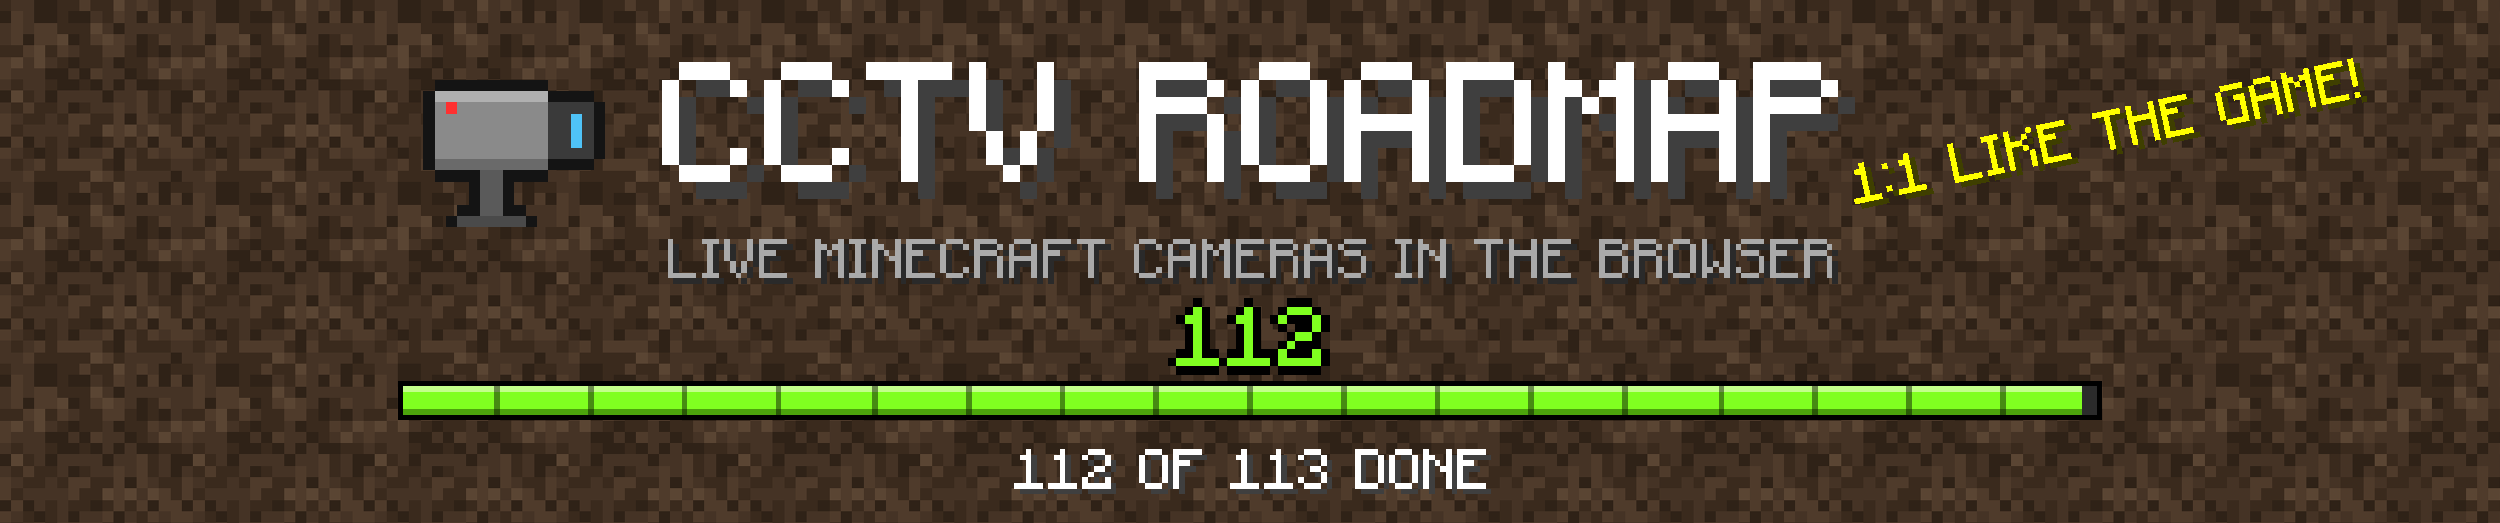
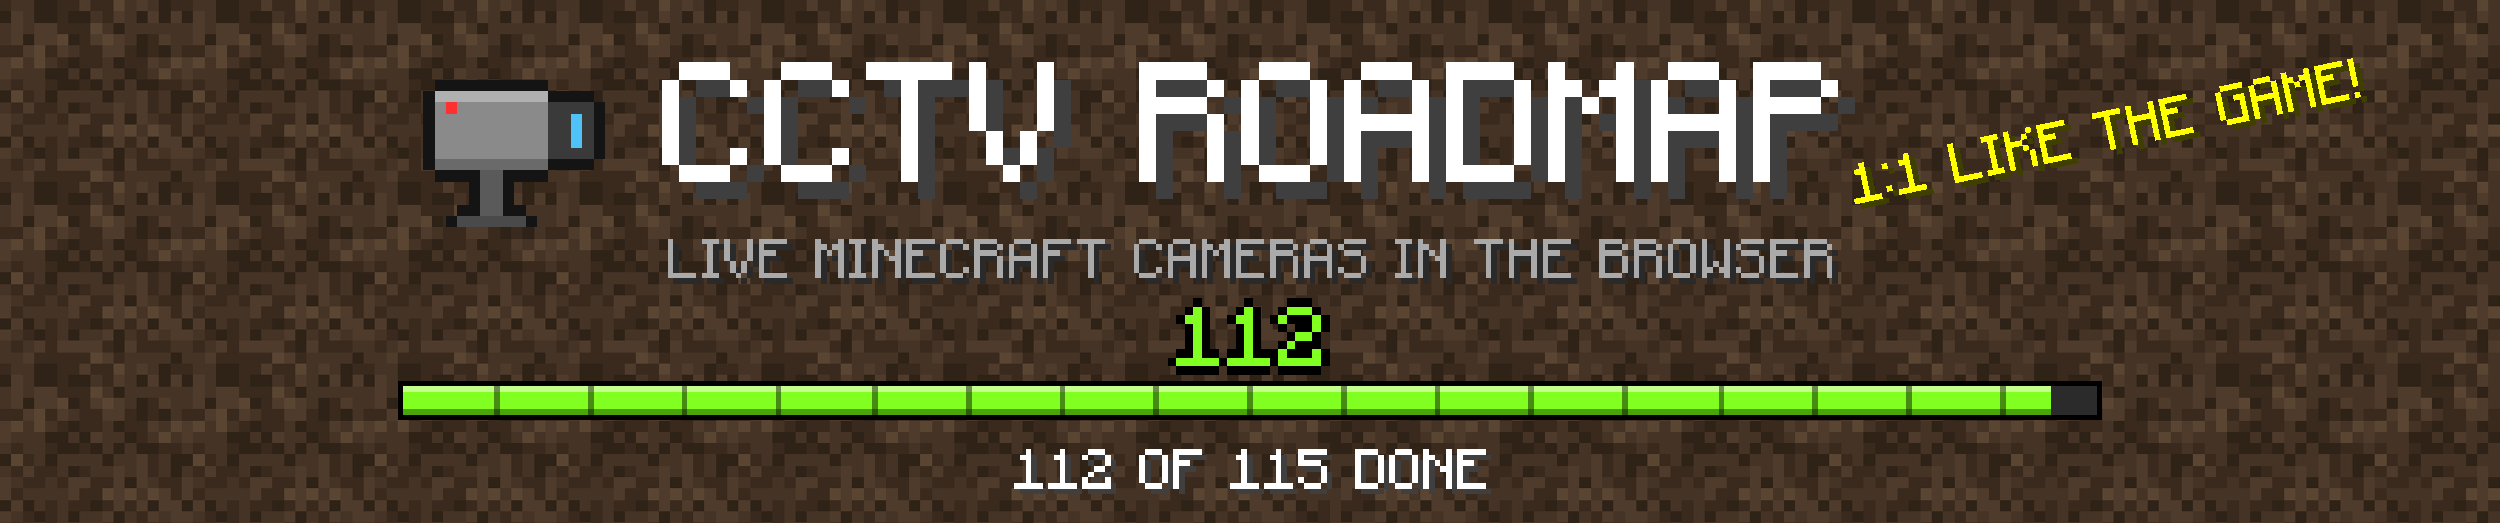
<svg xmlns="http://www.w3.org/2000/svg" width="880" height="184" viewBox="0 0 880 184" shape-rendering="crispEdges" role="img">
  <defs>
    <pattern id="dirt" width="64" height="64" patternUnits="userSpaceOnUse">
      <path fill="#3a2a1d" d="M0 0h4v4h-4zM20 0h8v4h-8zM32 0h8v4h-8zM60 0h4v4h-4zM20 4h4v4h-4zM36 4h4v4h-4zM20 8h12v4h-12zM28 12h4v4h-4zM52 12h4v4h-4zM0 16h8v4h-8zM16 16h4v4h-4zM28 16h8v4h-8zM44 16h4v4h-4zM52 16h4v4h-4zM20 20h4v4h-4zM28 20h8v4h-8zM44 20h8v4h-8zM48 24h4v4h-4zM4 28h4v4h-4zM16 28h4v4h-4zM28 28h4v4h-4zM56 28h8v4h-8zM8 32h4v4h-4zM52 32h4v4h-4zM4 36h4v4h-4zM12 36h8v4h-8zM28 36h4v4h-4zM52 36h4v4h-4zM8 40h8v4h-8zM20 40h4v4h-4zM32 40h8v4h-8zM56 40h8v4h-8zM4 44h4v4h-4zM28 44h8v4h-8zM60 44h4v4h-4zM16 48h4v4h-4zM24 48h8v4h-8zM36 48h4v4h-4zM44 48h4v4h-4zM8 52h4v4h-4zM16 52h4v4h-4zM48 52h4v4h-4zM4 56h4v4h-4zM16 56h4v4h-4zM36 56h4v4h-4zM48 56h12v4h-12zM12 60h20v4h-20zM40 60h4v4h-4z" />
      <path fill="#453325" d="M4 0h8v4h-8zM44 0h4v4h-4zM52 0h4v4h-4zM8 4h4v4h-4zM32 4h4v4h-4zM44 4h4v4h-4zM0 8h4v4h-4zM8 8h4v4h-4zM36 8h4v4h-4zM44 8h20v4h-20zM0 12h4v4h-4zM44 12h4v4h-4zM60 12h4v4h-4zM24 16h4v4h-4zM60 16h4v4h-4zM8 20h4v4h-4zM16 20h4v4h-4zM36 20h4v4h-4zM56 20h4v4h-4zM4 24h12v4h-12zM24 24h4v4h-4zM36 24h8v4h-8zM52 24h4v4h-4zM60 24h4v4h-4zM0 28h4v4h-4zM8 28h8v4h-8zM36 28h4v4h-4zM44 28h4v4h-4zM12 32h4v4h-4zM20 32h16v4h-16zM40 32h8v4h-8zM56 32h4v4h-4zM0 36h4v4h-4zM20 36h4v4h-4zM32 36h8v4h-8zM44 36h4v4h-4zM56 36h4v4h-4zM4 40h4v4h-4zM16 40h4v4h-4zM52 40h4v4h-4zM8 44h16v4h-16zM48 44h4v4h-4zM12 48h4v4h-4zM20 48h4v4h-4zM4 52h4v4h-4zM20 52h4v4h-4zM28 52h8v4h-8zM44 52h4v4h-4zM56 52h4v4h-4zM0 56h4v4h-4zM8 56h4v4h-4zM60 56h4v4h-4zM0 60h8v4h-8zM44 60h16v4h-16z" />
      <path fill="#2f2217" d="M12 0h8v4h-8zM56 0h4v4h-4zM0 4h4v4h-4zM12 4h8v4h-8zM24 4h8v4h-8zM48 4h4v4h-4zM56 4h4v4h-4zM40 8h4v4h-4zM8 12h4v4h-4zM24 12h4v4h-4zM48 12h4v4h-4zM48 16h4v4h-4zM56 16h4v4h-4zM24 20h4v4h-4zM40 20h4v4h-4zM16 24h8v4h-8zM28 24h4v4h-4zM44 24h4v4h-4zM20 28h8v4h-8zM32 28h4v4h-4zM40 28h4v4h-4zM48 28h8v4h-8zM0 32h4v4h-4zM16 32h4v4h-4zM36 32h4v4h-4zM60 32h4v4h-4zM24 36h4v4h-4zM60 36h4v4h-4zM44 40h4v4h-4zM0 48h4v4h-4zM8 48h4v4h-4zM32 48h4v4h-4zM52 48h4v4h-4zM12 52h4v4h-4zM24 52h4v4h-4zM40 52h4v4h-4zM40 56h4v4h-4zM60 60h4v4h-4z" />
      <path fill="#4f3b2b" d="M28 0h4v4h-4zM48 0h4v4h-4zM4 4h4v4h-4zM40 4h4v4h-4zM52 4h4v4h-4zM60 4h4v4h-4zM4 8h4v4h-4zM12 8h8v4h-8zM4 12h4v4h-4zM12 12h8v4h-8zM32 12h4v4h-4zM40 12h4v4h-4zM56 12h4v4h-4zM8 16h4v4h-4zM20 16h4v4h-4zM36 16h8v4h-8zM0 20h4v4h-4zM52 20h4v4h-4zM0 24h4v4h-4zM32 24h4v4h-4zM48 32h4v4h-4zM8 36h4v4h-4zM40 36h4v4h-4zM48 36h4v4h-4zM0 40h4v4h-4zM24 40h8v4h-8zM40 40h4v4h-4zM48 40h4v4h-4zM0 44h4v4h-4zM24 44h4v4h-4zM40 44h4v4h-4zM56 44h4v4h-4zM4 48h4v4h-4zM40 48h4v4h-4zM48 48h4v4h-4zM56 48h8v4h-8zM0 52h4v4h-4zM36 52h4v4h-4zM52 52h4v4h-4zM60 52h4v4h-4zM12 56h4v4h-4zM20 56h16v4h-16zM44 56h4v4h-4zM8 60h4v4h-4zM36 60h4v4h-4z" />
      <path fill="#5a4533" d="M40 0h4v4h-4zM32 8h4v4h-4zM20 12h4v4h-4zM36 12h4v4h-4zM12 16h4v4h-4zM4 20h4v4h-4zM12 20h4v4h-4zM60 20h4v4h-4zM56 24h4v4h-4zM4 32h4v4h-4zM36 44h4v4h-4zM44 44h4v4h-4zM52 44h4v4h-4zM32 60h4v4h-4z" />
    </pattern>
  </defs>
  <rect x="0" y="0" width="880" height="184" fill="url(#dirt)" />
  <path fill="#3f3f3f" d="M245 28h18v6h-18zM239 34h6v6h-6zM263 34h6v6h-6zM239 40h6v6h-6zM239 46h6v6h-6zM239 52h6v6h-6zM239 58h6v6h-6zM263 58h6v6h-6zM245 64h18v6h-18zM281 28h18v6h-18zM275 34h6v6h-6zM299 34h6v6h-6zM275 40h6v6h-6zM275 46h6v6h-6zM275 52h6v6h-6zM275 58h6v6h-6zM299 58h6v6h-6zM281 64h18v6h-18zM311 28h30v6h-30zM323 34h6v6h-6zM323 40h6v6h-6zM323 46h6v6h-6zM323 52h6v6h-6zM323 58h6v6h-6zM323 64h6v6h-6zM347 28h6v6h-6zM371 28h6v6h-6zM347 34h6v6h-6zM371 34h6v6h-6zM347 40h6v6h-6zM371 40h6v6h-6zM347 46h6v6h-6zM371 46h6v6h-6zM353 52h6v6h-6zM365 52h6v6h-6zM353 58h6v6h-6zM365 58h6v6h-6zM359 64h6v6h-6zM407 28h24v6h-24zM407 34h6v6h-6zM431 34h6v6h-6zM407 40h24v6h-24zM407 46h6v6h-6zM431 46h6v6h-6zM407 52h6v6h-6zM431 52h6v6h-6zM407 58h6v6h-6zM431 58h6v6h-6zM407 64h6v6h-6zM431 64h6v6h-6zM449 28h18v6h-18zM443 34h6v6h-6zM467 34h6v6h-6zM443 40h6v6h-6zM467 40h6v6h-6zM443 46h6v6h-6zM467 46h6v6h-6zM443 52h6v6h-6zM467 52h6v6h-6zM443 58h6v6h-6zM467 58h6v6h-6zM449 64h18v6h-18zM485 28h18v6h-18zM479 34h6v6h-6zM503 34h6v6h-6zM479 40h6v6h-6zM503 40h6v6h-6zM479 46h30v6h-30zM479 52h6v6h-6zM503 52h6v6h-6zM479 58h6v6h-6zM503 58h6v6h-6zM479 64h6v6h-6zM503 64h6v6h-6zM515 28h24v6h-24zM515 34h6v6h-6zM539 34h6v6h-6zM515 40h6v6h-6zM539 40h6v6h-6zM515 46h6v6h-6zM539 46h6v6h-6zM515 52h6v6h-6zM539 52h6v6h-6zM515 58h6v6h-6zM539 58h6v6h-6zM515 64h24v6h-24zM551 28h6v6h-6zM575 28h6v6h-6zM551 34h12v6h-12zM569 34h12v6h-12zM551 40h6v6h-6zM563 40h6v6h-6zM575 40h6v6h-6zM551 46h6v6h-6zM575 46h6v6h-6zM551 52h6v6h-6zM575 52h6v6h-6zM551 58h6v6h-6zM575 58h6v6h-6zM551 64h6v6h-6zM575 64h6v6h-6zM593 28h18v6h-18zM587 34h6v6h-6zM611 34h6v6h-6zM587 40h6v6h-6zM611 40h6v6h-6zM587 46h30v6h-30zM587 52h6v6h-6zM611 52h6v6h-6zM587 58h6v6h-6zM611 58h6v6h-6zM587 64h6v6h-6zM611 64h6v6h-6zM623 28h24v6h-24zM623 34h6v6h-6zM647 34h6v6h-6zM623 40h24v6h-24zM623 46h6v6h-6zM623 52h6v6h-6zM623 58h6v6h-6zM623 64h6v6h-6z" />
  <path fill="#ffffff" d="M239 22h18v6h-18zM233 28h6v6h-6zM257 28h6v6h-6zM233 34h6v6h-6zM233 40h6v6h-6zM233 46h6v6h-6zM233 52h6v6h-6zM257 52h6v6h-6zM239 58h18v6h-18zM275 22h18v6h-18zM269 28h6v6h-6zM293 28h6v6h-6zM269 34h6v6h-6zM269 40h6v6h-6zM269 46h6v6h-6zM269 52h6v6h-6zM293 52h6v6h-6zM275 58h18v6h-18zM305 22h30v6h-30zM317 28h6v6h-6zM317 34h6v6h-6zM317 40h6v6h-6zM317 46h6v6h-6zM317 52h6v6h-6zM317 58h6v6h-6zM341 22h6v6h-6zM365 22h6v6h-6zM341 28h6v6h-6zM365 28h6v6h-6zM341 34h6v6h-6zM365 34h6v6h-6zM341 40h6v6h-6zM365 40h6v6h-6zM347 46h6v6h-6zM359 46h6v6h-6zM347 52h6v6h-6zM359 52h6v6h-6zM353 58h6v6h-6zM401 22h24v6h-24zM401 28h6v6h-6zM425 28h6v6h-6zM401 34h24v6h-24zM401 40h6v6h-6zM425 40h6v6h-6zM401 46h6v6h-6zM425 46h6v6h-6zM401 52h6v6h-6zM425 52h6v6h-6zM401 58h6v6h-6zM425 58h6v6h-6zM443 22h18v6h-18zM437 28h6v6h-6zM461 28h6v6h-6zM437 34h6v6h-6zM461 34h6v6h-6zM437 40h6v6h-6zM461 40h6v6h-6zM437 46h6v6h-6zM461 46h6v6h-6zM437 52h6v6h-6zM461 52h6v6h-6zM443 58h18v6h-18zM479 22h18v6h-18zM473 28h6v6h-6zM497 28h6v6h-6zM473 34h6v6h-6zM497 34h6v6h-6zM473 40h30v6h-30zM473 46h6v6h-6zM497 46h6v6h-6zM473 52h6v6h-6zM497 52h6v6h-6zM473 58h6v6h-6zM497 58h6v6h-6zM509 22h24v6h-24zM509 28h6v6h-6zM533 28h6v6h-6zM509 34h6v6h-6zM533 34h6v6h-6zM509 40h6v6h-6zM533 40h6v6h-6zM509 46h6v6h-6zM533 46h6v6h-6zM509 52h6v6h-6zM533 52h6v6h-6zM509 58h24v6h-24zM545 22h6v6h-6zM569 22h6v6h-6zM545 28h12v6h-12zM563 28h12v6h-12zM545 34h6v6h-6zM557 34h6v6h-6zM569 34h6v6h-6zM545 40h6v6h-6zM569 40h6v6h-6zM545 46h6v6h-6zM569 46h6v6h-6zM545 52h6v6h-6zM569 52h6v6h-6zM545 58h6v6h-6zM569 58h6v6h-6zM587 22h18v6h-18zM581 28h6v6h-6zM605 28h6v6h-6zM581 34h6v6h-6zM605 34h6v6h-6zM581 40h30v6h-30zM581 46h6v6h-6zM605 46h6v6h-6zM581 52h6v6h-6zM605 52h6v6h-6zM581 58h6v6h-6zM605 58h6v6h-6zM617 22h24v6h-24zM617 28h6v6h-6zM641 28h6v6h-6zM617 34h24v6h-24zM617 40h6v6h-6zM617 46h6v6h-6zM617 52h6v6h-6zM617 58h6v6h-6z" />
  <path fill="#141414" d="M153 28h40v4h-40zM149 32h4v4h-4zM193 32h16v4h-16zM149 36h4v4h-4zM209 36h4v4h-4zM149 40h4v4h-4zM209 40h4v4h-4zM149 44h4v4h-4zM209 44h4v4h-4zM149 48h4v4h-4zM209 48h4v4h-4zM149 52h4v4h-4zM209 52h4v4h-4zM149 56h4v4h-4zM193 56h16v4h-16zM153 60h16v4h-16zM177 60h16v4h-16zM165 64h4v4h-4zM177 64h4v4h-4zM165 68h4v4h-4zM177 68h4v4h-4zM161 72h8v4h-8zM177 72h8v4h-8zM157 76h4v4h-4zM185 76h4v4h-4z" />
  <path fill="#b0b0b0" d="M153 32h40v4h-40z" />
  <path fill="#8a8a8a" d="M153 36h4v4h-4zM161 36h32v4h-32zM153 40h40v4h-40zM153 44h40v4h-40zM153 48h40v4h-40zM153 52h40v4h-40z" />
  <path fill="#ff3030" d="M157 36h4v4h-4z" />
  <path fill="#3a3a3a" d="M193 36h16v4h-16zM193 40h8v4h-8zM205 40h4v4h-4zM193 44h8v4h-8zM205 44h4v4h-4zM193 48h8v4h-8zM205 48h4v4h-4zM193 52h16v4h-16z" />
  <path fill="#4fc3f7" d="M201 40h4v4h-4zM201 44h4v4h-4zM201 48h4v4h-4z" />
  <path fill="#6a6a6a" d="M153 56h40v4h-40z" />
  <path fill="#5a5a5a" d="M169 60h8v4h-8zM169 64h8v4h-8zM169 68h8v4h-8zM169 72h8v4h-8z" />
  <path fill="#4a4a4a" d="M161 76h24v4h-24z" />
  <g transform="translate(653 72) rotate(-12)">
    <path fill="#3f3f00" d="M6 -12h2v2h-2zM4 -10h4v2h-4zM6 -8h2v2h-2zM6 -6h2v2h-2zM6 -4h2v2h-2zM6 -2h2v2h-2zM2 0h10v2h-10zM14 -10h2v2h-2zM14 -2h2v2h-2zM22 -12h2v2h-2zM20 -10h4v2h-4zM22 -8h2v2h-2zM22 -6h2v2h-2zM22 -4h2v2h-2zM22 -2h2v2h-2zM18 0h10v2h-10zM38 -12h2v2h-2zM38 -10h2v2h-2zM38 -8h2v2h-2zM38 -6h2v2h-2zM38 -4h2v2h-2zM38 -2h2v2h-2zM38 0h10v2h-10zM50 -12h6v2h-6zM52 -10h2v2h-2zM52 -8h2v2h-2zM52 -6h2v2h-2zM52 -4h2v2h-2zM52 -2h2v2h-2zM50 0h6v2h-6zM58 -12h2v2h-2zM66 -12h2v2h-2zM58 -10h2v2h-2zM64 -10h2v2h-2zM58 -8h6v2h-6zM58 -6h2v2h-2zM64 -6h2v2h-2zM58 -4h2v2h-2zM66 -4h2v2h-2zM58 -2h2v2h-2zM66 -2h2v2h-2zM58 0h2v2h-2zM66 0h2v2h-2zM70 -12h10v2h-10zM70 -10h2v2h-2zM70 -8h6v2h-6zM70 -6h2v2h-2zM70 -4h2v2h-2zM70 -2h2v2h-2zM70 0h10v2h-10zM90 -12h10v2h-10zM94 -10h2v2h-2zM94 -8h2v2h-2zM94 -6h2v2h-2zM94 -4h2v2h-2zM94 -2h2v2h-2zM94 0h2v2h-2zM102 -12h2v2h-2zM110 -12h2v2h-2zM102 -10h2v2h-2zM110 -10h2v2h-2zM102 -8h10v2h-10zM102 -6h2v2h-2zM110 -6h2v2h-2zM102 -4h2v2h-2zM110 -4h2v2h-2zM102 -2h2v2h-2zM110 -2h2v2h-2zM102 0h2v2h-2zM110 0h2v2h-2zM114 -12h10v2h-10zM114 -10h2v2h-2zM114 -8h6v2h-6zM114 -6h2v2h-2zM114 -4h2v2h-2zM114 -2h2v2h-2zM114 0h10v2h-10zM136 -12h8v2h-8zM134 -10h2v2h-2zM134 -8h2v2h-2zM140 -8h4v2h-4zM134 -6h2v2h-2zM142 -6h2v2h-2zM134 -4h2v2h-2zM142 -4h2v2h-2zM134 -2h2v2h-2zM142 -2h2v2h-2zM136 0h8v2h-8zM148 -12h6v2h-6zM146 -10h2v2h-2zM154 -10h2v2h-2zM146 -8h2v2h-2zM154 -8h2v2h-2zM146 -6h10v2h-10zM146 -4h2v2h-2zM154 -4h2v2h-2zM146 -2h2v2h-2zM154 -2h2v2h-2zM146 0h2v2h-2zM154 0h2v2h-2zM158 -12h2v2h-2zM166 -12h2v2h-2zM158 -10h4v2h-4zM164 -10h4v2h-4zM158 -8h2v2h-2zM162 -8h2v2h-2zM166 -8h2v2h-2zM158 -6h2v2h-2zM166 -6h2v2h-2zM158 -4h2v2h-2zM166 -4h2v2h-2zM158 -2h2v2h-2zM166 -2h2v2h-2zM158 0h2v2h-2zM166 0h2v2h-2zM170 -12h10v2h-10zM170 -10h2v2h-2zM170 -8h6v2h-6zM170 -6h2v2h-2zM170 -4h2v2h-2zM170 -2h2v2h-2zM170 0h10v2h-10zM182 -12h2v2h-2zM182 -10h2v2h-2zM182 -8h2v2h-2zM182 -6h2v2h-2zM182 -4h2v2h-2zM182 0h2v2h-2z" />
    <path fill="#ffff00" d="M4 -14h2v2h-2zM2 -12h4v2h-4zM4 -10h2v2h-2zM4 -8h2v2h-2zM4 -6h2v2h-2zM4 -4h2v2h-2zM0 -2h10v2h-10zM12 -12h2v2h-2zM12 -4h2v2h-2zM20 -14h2v2h-2zM18 -12h4v2h-4zM20 -10h2v2h-2zM20 -8h2v2h-2zM20 -6h2v2h-2zM20 -4h2v2h-2zM16 -2h10v2h-10zM36 -14h2v2h-2zM36 -12h2v2h-2zM36 -10h2v2h-2zM36 -8h2v2h-2zM36 -6h2v2h-2zM36 -4h2v2h-2zM36 -2h10v2h-10zM48 -14h6v2h-6zM50 -12h2v2h-2zM50 -10h2v2h-2zM50 -8h2v2h-2zM50 -6h2v2h-2zM50 -4h2v2h-2zM48 -2h6v2h-6zM56 -14h2v2h-2zM64 -14h2v2h-2zM56 -12h2v2h-2zM62 -12h2v2h-2zM56 -10h6v2h-6zM56 -8h2v2h-2zM62 -8h2v2h-2zM56 -6h2v2h-2zM64 -6h2v2h-2zM56 -4h2v2h-2zM64 -4h2v2h-2zM56 -2h2v2h-2zM64 -2h2v2h-2zM68 -14h10v2h-10zM68 -12h2v2h-2zM68 -10h6v2h-6zM68 -8h2v2h-2zM68 -6h2v2h-2zM68 -4h2v2h-2zM68 -2h10v2h-10zM88 -14h10v2h-10zM92 -12h2v2h-2zM92 -10h2v2h-2zM92 -8h2v2h-2zM92 -6h2v2h-2zM92 -4h2v2h-2zM92 -2h2v2h-2zM100 -14h2v2h-2zM108 -14h2v2h-2zM100 -12h2v2h-2zM108 -12h2v2h-2zM100 -10h10v2h-10zM100 -8h2v2h-2zM108 -8h2v2h-2zM100 -6h2v2h-2zM108 -6h2v2h-2zM100 -4h2v2h-2zM108 -4h2v2h-2zM100 -2h2v2h-2zM108 -2h2v2h-2zM112 -14h10v2h-10zM112 -12h2v2h-2zM112 -10h6v2h-6zM112 -8h2v2h-2zM112 -6h2v2h-2zM112 -4h2v2h-2zM112 -2h10v2h-10zM134 -14h8v2h-8zM132 -12h2v2h-2zM132 -10h2v2h-2zM138 -10h4v2h-4zM132 -8h2v2h-2zM140 -8h2v2h-2zM132 -6h2v2h-2zM140 -6h2v2h-2zM132 -4h2v2h-2zM140 -4h2v2h-2zM134 -2h8v2h-8zM146 -14h6v2h-6zM144 -12h2v2h-2zM152 -12h2v2h-2zM144 -10h2v2h-2zM152 -10h2v2h-2zM144 -8h10v2h-10zM144 -6h2v2h-2zM152 -6h2v2h-2zM144 -4h2v2h-2zM152 -4h2v2h-2zM144 -2h2v2h-2zM152 -2h2v2h-2zM156 -14h2v2h-2zM164 -14h2v2h-2zM156 -12h4v2h-4zM162 -12h4v2h-4zM156 -10h2v2h-2zM160 -10h2v2h-2zM164 -10h2v2h-2zM156 -8h2v2h-2zM164 -8h2v2h-2zM156 -6h2v2h-2zM164 -6h2v2h-2zM156 -4h2v2h-2zM164 -4h2v2h-2zM156 -2h2v2h-2zM164 -2h2v2h-2zM168 -14h10v2h-10zM168 -12h2v2h-2zM168 -10h6v2h-6zM168 -8h2v2h-2zM168 -6h2v2h-2zM168 -4h2v2h-2zM168 -2h10v2h-10zM180 -14h2v2h-2zM180 -12h2v2h-2zM180 -10h2v2h-2zM180 -8h2v2h-2zM180 -6h2v2h-2zM180 -2h2v2h-2z" />
  </g>
  <path fill="#2a2a2a" d="M237 86h2v2h-2zM237 88h2v2h-2zM237 90h2v2h-2zM237 92h2v2h-2zM237 94h2v2h-2zM237 96h2v2h-2zM237 98h10v2h-10zM249 86h6v2h-6zM251 88h2v2h-2zM251 90h2v2h-2zM251 92h2v2h-2zM251 94h2v2h-2zM251 96h2v2h-2zM249 98h6v2h-6zM257 86h2v2h-2zM265 86h2v2h-2zM257 88h2v2h-2zM265 88h2v2h-2zM257 90h2v2h-2zM265 90h2v2h-2zM257 92h2v2h-2zM265 92h2v2h-2zM259 94h2v2h-2zM263 94h2v2h-2zM259 96h2v2h-2zM263 96h2v2h-2zM261 98h2v2h-2zM269 86h10v2h-10zM269 88h2v2h-2zM269 90h6v2h-6zM269 92h2v2h-2zM269 94h2v2h-2zM269 96h2v2h-2zM269 98h10v2h-10zM289 86h2v2h-2zM297 86h2v2h-2zM289 88h4v2h-4zM295 88h4v2h-4zM289 90h2v2h-2zM293 90h2v2h-2zM297 90h2v2h-2zM289 92h2v2h-2zM297 92h2v2h-2zM289 94h2v2h-2zM297 94h2v2h-2zM289 96h2v2h-2zM297 96h2v2h-2zM289 98h2v2h-2zM297 98h2v2h-2zM301 86h6v2h-6zM303 88h2v2h-2zM303 90h2v2h-2zM303 92h2v2h-2zM303 94h2v2h-2zM303 96h2v2h-2zM301 98h6v2h-6zM309 86h2v2h-2zM317 86h2v2h-2zM309 88h4v2h-4zM317 88h2v2h-2zM309 90h2v2h-2zM313 90h2v2h-2zM317 90h2v2h-2zM309 92h2v2h-2zM315 92h4v2h-4zM309 94h2v2h-2zM317 94h2v2h-2zM309 96h2v2h-2zM317 96h2v2h-2zM309 98h2v2h-2zM317 98h2v2h-2zM321 86h10v2h-10zM321 88h2v2h-2zM321 90h6v2h-6zM321 92h2v2h-2zM321 94h2v2h-2zM321 96h2v2h-2zM321 98h10v2h-10zM335 86h6v2h-6zM333 88h2v2h-2zM341 88h2v2h-2zM333 90h2v2h-2zM333 92h2v2h-2zM333 94h2v2h-2zM333 96h2v2h-2zM341 96h2v2h-2zM335 98h6v2h-6zM345 86h8v2h-8zM345 88h2v2h-2zM353 88h2v2h-2zM345 90h8v2h-8zM345 92h2v2h-2zM353 92h2v2h-2zM345 94h2v2h-2zM353 94h2v2h-2zM345 96h2v2h-2zM353 96h2v2h-2zM345 98h2v2h-2zM353 98h2v2h-2zM359 86h6v2h-6zM357 88h2v2h-2zM365 88h2v2h-2zM357 90h2v2h-2zM365 90h2v2h-2zM357 92h10v2h-10zM357 94h2v2h-2zM365 94h2v2h-2zM357 96h2v2h-2zM365 96h2v2h-2zM357 98h2v2h-2zM365 98h2v2h-2zM369 86h10v2h-10zM369 88h2v2h-2zM369 90h6v2h-6zM369 92h2v2h-2zM369 94h2v2h-2zM369 96h2v2h-2zM369 98h2v2h-2zM381 86h10v2h-10zM385 88h2v2h-2zM385 90h2v2h-2zM385 92h2v2h-2zM385 94h2v2h-2zM385 96h2v2h-2zM385 98h2v2h-2zM403 86h6v2h-6zM401 88h2v2h-2zM409 88h2v2h-2zM401 90h2v2h-2zM401 92h2v2h-2zM401 94h2v2h-2zM401 96h2v2h-2zM409 96h2v2h-2zM403 98h6v2h-6zM415 86h6v2h-6zM413 88h2v2h-2zM421 88h2v2h-2zM413 90h2v2h-2zM421 90h2v2h-2zM413 92h10v2h-10zM413 94h2v2h-2zM421 94h2v2h-2zM413 96h2v2h-2zM421 96h2v2h-2zM413 98h2v2h-2zM421 98h2v2h-2zM425 86h2v2h-2zM433 86h2v2h-2zM425 88h4v2h-4zM431 88h4v2h-4zM425 90h2v2h-2zM429 90h2v2h-2zM433 90h2v2h-2zM425 92h2v2h-2zM433 92h2v2h-2zM425 94h2v2h-2zM433 94h2v2h-2zM425 96h2v2h-2zM433 96h2v2h-2zM425 98h2v2h-2zM433 98h2v2h-2zM437 86h10v2h-10zM437 88h2v2h-2zM437 90h6v2h-6zM437 92h2v2h-2zM437 94h2v2h-2zM437 96h2v2h-2zM437 98h10v2h-10zM449 86h8v2h-8zM449 88h2v2h-2zM457 88h2v2h-2zM449 90h8v2h-8zM449 92h2v2h-2zM457 92h2v2h-2zM449 94h2v2h-2zM457 94h2v2h-2zM449 96h2v2h-2zM457 96h2v2h-2zM449 98h2v2h-2zM457 98h2v2h-2zM463 86h6v2h-6zM461 88h2v2h-2zM469 88h2v2h-2zM461 90h2v2h-2zM469 90h2v2h-2zM461 92h10v2h-10zM461 94h2v2h-2zM469 94h2v2h-2zM461 96h2v2h-2zM469 96h2v2h-2zM461 98h2v2h-2zM469 98h2v2h-2zM475 86h8v2h-8zM473 88h2v2h-2zM475 90h6v2h-6zM481 92h2v2h-2zM481 94h2v2h-2zM473 96h2v2h-2zM481 96h2v2h-2zM475 98h6v2h-6zM493 86h6v2h-6zM495 88h2v2h-2zM495 90h2v2h-2zM495 92h2v2h-2zM495 94h2v2h-2zM495 96h2v2h-2zM493 98h6v2h-6zM501 86h2v2h-2zM509 86h2v2h-2zM501 88h4v2h-4zM509 88h2v2h-2zM501 90h2v2h-2zM505 90h2v2h-2zM509 90h2v2h-2zM501 92h2v2h-2zM507 92h4v2h-4zM501 94h2v2h-2zM509 94h2v2h-2zM501 96h2v2h-2zM509 96h2v2h-2zM501 98h2v2h-2zM509 98h2v2h-2zM521 86h10v2h-10zM525 88h2v2h-2zM525 90h2v2h-2zM525 92h2v2h-2zM525 94h2v2h-2zM525 96h2v2h-2zM525 98h2v2h-2zM533 86h2v2h-2zM541 86h2v2h-2zM533 88h2v2h-2zM541 88h2v2h-2zM533 90h10v2h-10zM533 92h2v2h-2zM541 92h2v2h-2zM533 94h2v2h-2zM541 94h2v2h-2zM533 96h2v2h-2zM541 96h2v2h-2zM533 98h2v2h-2zM541 98h2v2h-2zM545 86h10v2h-10zM545 88h2v2h-2zM545 90h6v2h-6zM545 92h2v2h-2zM545 94h2v2h-2zM545 96h2v2h-2zM545 98h10v2h-10zM565 86h8v2h-8zM565 88h2v2h-2zM573 88h2v2h-2zM565 90h8v2h-8zM565 92h2v2h-2zM573 92h2v2h-2zM565 94h2v2h-2zM573 94h2v2h-2zM565 96h2v2h-2zM573 96h2v2h-2zM565 98h8v2h-8zM577 86h8v2h-8zM577 88h2v2h-2zM585 88h2v2h-2zM577 90h8v2h-8zM577 92h2v2h-2zM585 92h2v2h-2zM577 94h2v2h-2zM585 94h2v2h-2zM577 96h2v2h-2zM585 96h2v2h-2zM577 98h2v2h-2zM585 98h2v2h-2zM591 86h6v2h-6zM589 88h2v2h-2zM597 88h2v2h-2zM589 90h2v2h-2zM597 90h2v2h-2zM589 92h2v2h-2zM597 92h2v2h-2zM589 94h2v2h-2zM597 94h2v2h-2zM589 96h2v2h-2zM597 96h2v2h-2zM591 98h6v2h-6zM601 86h2v2h-2zM609 86h2v2h-2zM601 88h2v2h-2zM609 88h2v2h-2zM601 90h2v2h-2zM609 90h2v2h-2zM601 92h2v2h-2zM609 92h2v2h-2zM601 94h2v2h-2zM605 94h2v2h-2zM609 94h2v2h-2zM601 96h4v2h-4zM607 96h4v2h-4zM601 98h2v2h-2zM609 98h2v2h-2zM615 86h8v2h-8zM613 88h2v2h-2zM615 90h6v2h-6zM621 92h2v2h-2zM621 94h2v2h-2zM613 96h2v2h-2zM621 96h2v2h-2zM615 98h6v2h-6zM625 86h10v2h-10zM625 88h2v2h-2zM625 90h6v2h-6zM625 92h2v2h-2zM625 94h2v2h-2zM625 96h2v2h-2zM625 98h10v2h-10zM637 86h8v2h-8zM637 88h2v2h-2zM645 88h2v2h-2zM637 90h8v2h-8zM637 92h2v2h-2zM645 92h2v2h-2zM637 94h2v2h-2zM645 94h2v2h-2zM637 96h2v2h-2zM645 96h2v2h-2zM637 98h2v2h-2zM645 98h2v2h-2z" />
  <path fill="#aaaaaa" d="M235 84h2v2h-2zM235 86h2v2h-2zM235 88h2v2h-2zM235 90h2v2h-2zM235 92h2v2h-2zM235 94h2v2h-2zM235 96h10v2h-10zM247 84h6v2h-6zM249 86h2v2h-2zM249 88h2v2h-2zM249 90h2v2h-2zM249 92h2v2h-2zM249 94h2v2h-2zM247 96h6v2h-6zM255 84h2v2h-2zM263 84h2v2h-2zM255 86h2v2h-2zM263 86h2v2h-2zM255 88h2v2h-2zM263 88h2v2h-2zM255 90h2v2h-2zM263 90h2v2h-2zM257 92h2v2h-2zM261 92h2v2h-2zM257 94h2v2h-2zM261 94h2v2h-2zM259 96h2v2h-2zM267 84h10v2h-10zM267 86h2v2h-2zM267 88h6v2h-6zM267 90h2v2h-2zM267 92h2v2h-2zM267 94h2v2h-2zM267 96h10v2h-10zM287 84h2v2h-2zM295 84h2v2h-2zM287 86h4v2h-4zM293 86h4v2h-4zM287 88h2v2h-2zM291 88h2v2h-2zM295 88h2v2h-2zM287 90h2v2h-2zM295 90h2v2h-2zM287 92h2v2h-2zM295 92h2v2h-2zM287 94h2v2h-2zM295 94h2v2h-2zM287 96h2v2h-2zM295 96h2v2h-2zM299 84h6v2h-6zM301 86h2v2h-2zM301 88h2v2h-2zM301 90h2v2h-2zM301 92h2v2h-2zM301 94h2v2h-2zM299 96h6v2h-6zM307 84h2v2h-2zM315 84h2v2h-2zM307 86h4v2h-4zM315 86h2v2h-2zM307 88h2v2h-2zM311 88h2v2h-2zM315 88h2v2h-2zM307 90h2v2h-2zM313 90h4v2h-4zM307 92h2v2h-2zM315 92h2v2h-2zM307 94h2v2h-2zM315 94h2v2h-2zM307 96h2v2h-2zM315 96h2v2h-2zM319 84h10v2h-10zM319 86h2v2h-2zM319 88h6v2h-6zM319 90h2v2h-2zM319 92h2v2h-2zM319 94h2v2h-2zM319 96h10v2h-10zM333 84h6v2h-6zM331 86h2v2h-2zM339 86h2v2h-2zM331 88h2v2h-2zM331 90h2v2h-2zM331 92h2v2h-2zM331 94h2v2h-2zM339 94h2v2h-2zM333 96h6v2h-6zM343 84h8v2h-8zM343 86h2v2h-2zM351 86h2v2h-2zM343 88h8v2h-8zM343 90h2v2h-2zM351 90h2v2h-2zM343 92h2v2h-2zM351 92h2v2h-2zM343 94h2v2h-2zM351 94h2v2h-2zM343 96h2v2h-2zM351 96h2v2h-2zM357 84h6v2h-6zM355 86h2v2h-2zM363 86h2v2h-2zM355 88h2v2h-2zM363 88h2v2h-2zM355 90h10v2h-10zM355 92h2v2h-2zM363 92h2v2h-2zM355 94h2v2h-2zM363 94h2v2h-2zM355 96h2v2h-2zM363 96h2v2h-2zM367 84h10v2h-10zM367 86h2v2h-2zM367 88h6v2h-6zM367 90h2v2h-2zM367 92h2v2h-2zM367 94h2v2h-2zM367 96h2v2h-2zM379 84h10v2h-10zM383 86h2v2h-2zM383 88h2v2h-2zM383 90h2v2h-2zM383 92h2v2h-2zM383 94h2v2h-2zM383 96h2v2h-2zM401 84h6v2h-6zM399 86h2v2h-2zM407 86h2v2h-2zM399 88h2v2h-2zM399 90h2v2h-2zM399 92h2v2h-2zM399 94h2v2h-2zM407 94h2v2h-2zM401 96h6v2h-6zM413 84h6v2h-6zM411 86h2v2h-2zM419 86h2v2h-2zM411 88h2v2h-2zM419 88h2v2h-2zM411 90h10v2h-10zM411 92h2v2h-2zM419 92h2v2h-2zM411 94h2v2h-2zM419 94h2v2h-2zM411 96h2v2h-2zM419 96h2v2h-2zM423 84h2v2h-2zM431 84h2v2h-2zM423 86h4v2h-4zM429 86h4v2h-4zM423 88h2v2h-2zM427 88h2v2h-2zM431 88h2v2h-2zM423 90h2v2h-2zM431 90h2v2h-2zM423 92h2v2h-2zM431 92h2v2h-2zM423 94h2v2h-2zM431 94h2v2h-2zM423 96h2v2h-2zM431 96h2v2h-2zM435 84h10v2h-10zM435 86h2v2h-2zM435 88h6v2h-6zM435 90h2v2h-2zM435 92h2v2h-2zM435 94h2v2h-2zM435 96h10v2h-10zM447 84h8v2h-8zM447 86h2v2h-2zM455 86h2v2h-2zM447 88h8v2h-8zM447 90h2v2h-2zM455 90h2v2h-2zM447 92h2v2h-2zM455 92h2v2h-2zM447 94h2v2h-2zM455 94h2v2h-2zM447 96h2v2h-2zM455 96h2v2h-2zM461 84h6v2h-6zM459 86h2v2h-2zM467 86h2v2h-2zM459 88h2v2h-2zM467 88h2v2h-2zM459 90h10v2h-10zM459 92h2v2h-2zM467 92h2v2h-2zM459 94h2v2h-2zM467 94h2v2h-2zM459 96h2v2h-2zM467 96h2v2h-2zM473 84h8v2h-8zM471 86h2v2h-2zM473 88h6v2h-6zM479 90h2v2h-2zM479 92h2v2h-2zM471 94h2v2h-2zM479 94h2v2h-2zM473 96h6v2h-6zM491 84h6v2h-6zM493 86h2v2h-2zM493 88h2v2h-2zM493 90h2v2h-2zM493 92h2v2h-2zM493 94h2v2h-2zM491 96h6v2h-6zM499 84h2v2h-2zM507 84h2v2h-2zM499 86h4v2h-4zM507 86h2v2h-2zM499 88h2v2h-2zM503 88h2v2h-2zM507 88h2v2h-2zM499 90h2v2h-2zM505 90h4v2h-4zM499 92h2v2h-2zM507 92h2v2h-2zM499 94h2v2h-2zM507 94h2v2h-2zM499 96h2v2h-2zM507 96h2v2h-2zM519 84h10v2h-10zM523 86h2v2h-2zM523 88h2v2h-2zM523 90h2v2h-2zM523 92h2v2h-2zM523 94h2v2h-2zM523 96h2v2h-2zM531 84h2v2h-2zM539 84h2v2h-2zM531 86h2v2h-2zM539 86h2v2h-2zM531 88h10v2h-10zM531 90h2v2h-2zM539 90h2v2h-2zM531 92h2v2h-2zM539 92h2v2h-2zM531 94h2v2h-2zM539 94h2v2h-2zM531 96h2v2h-2zM539 96h2v2h-2zM543 84h10v2h-10zM543 86h2v2h-2zM543 88h6v2h-6zM543 90h2v2h-2zM543 92h2v2h-2zM543 94h2v2h-2zM543 96h10v2h-10zM563 84h8v2h-8zM563 86h2v2h-2zM571 86h2v2h-2zM563 88h8v2h-8zM563 90h2v2h-2zM571 90h2v2h-2zM563 92h2v2h-2zM571 92h2v2h-2zM563 94h2v2h-2zM571 94h2v2h-2zM563 96h8v2h-8zM575 84h8v2h-8zM575 86h2v2h-2zM583 86h2v2h-2zM575 88h8v2h-8zM575 90h2v2h-2zM583 90h2v2h-2zM575 92h2v2h-2zM583 92h2v2h-2zM575 94h2v2h-2zM583 94h2v2h-2zM575 96h2v2h-2zM583 96h2v2h-2zM589 84h6v2h-6zM587 86h2v2h-2zM595 86h2v2h-2zM587 88h2v2h-2zM595 88h2v2h-2zM587 90h2v2h-2zM595 90h2v2h-2zM587 92h2v2h-2zM595 92h2v2h-2zM587 94h2v2h-2zM595 94h2v2h-2zM589 96h6v2h-6zM599 84h2v2h-2zM607 84h2v2h-2zM599 86h2v2h-2zM607 86h2v2h-2zM599 88h2v2h-2zM607 88h2v2h-2zM599 90h2v2h-2zM607 90h2v2h-2zM599 92h2v2h-2zM603 92h2v2h-2zM607 92h2v2h-2zM599 94h4v2h-4zM605 94h4v2h-4zM599 96h2v2h-2zM607 96h2v2h-2zM613 84h8v2h-8zM611 86h2v2h-2zM613 88h6v2h-6zM619 90h2v2h-2zM619 92h2v2h-2zM611 94h2v2h-2zM619 94h2v2h-2zM613 96h6v2h-6zM623 84h10v2h-10zM623 86h2v2h-2zM623 88h6v2h-6zM623 90h2v2h-2zM623 92h2v2h-2zM623 94h2v2h-2zM623 96h10v2h-10zM635 84h8v2h-8zM635 86h2v2h-2zM643 86h2v2h-2zM635 88h8v2h-8zM635 90h2v2h-2zM643 90h2v2h-2zM635 92h2v2h-2zM643 92h2v2h-2zM635 94h2v2h-2zM643 94h2v2h-2zM635 96h2v2h-2zM643 96h2v2h-2z" />
  <path fill="#000000" d="M417 108h3v3h-3zM414 111h6v3h-6zM417 114h3v3h-3zM417 117h3v3h-3zM417 120h3v3h-3zM417 123h3v3h-3zM411 126h15v3h-15zM435 108h3v3h-3zM432 111h6v3h-6zM435 114h3v3h-3zM435 117h3v3h-3zM435 120h3v3h-3zM435 123h3v3h-3zM429 126h15v3h-15zM450 108h9v3h-9zM447 111h3v3h-3zM459 111h3v3h-3zM459 114h3v3h-3zM453 117h6v3h-6zM450 120h3v3h-3zM447 123h3v3h-3zM459 123h3v3h-3zM447 126h15v3h-15z" />
  <path fill="#000000" d="M423 108h3v3h-3zM420 111h6v3h-6zM423 114h3v3h-3zM423 117h3v3h-3zM423 120h3v3h-3zM423 123h3v3h-3zM417 126h15v3h-15zM441 108h3v3h-3zM438 111h6v3h-6zM441 114h3v3h-3zM441 117h3v3h-3zM441 120h3v3h-3zM441 123h3v3h-3zM435 126h15v3h-15zM456 108h9v3h-9zM453 111h3v3h-3zM465 111h3v3h-3zM465 114h3v3h-3zM459 117h6v3h-6zM456 120h3v3h-3zM453 123h3v3h-3zM465 123h3v3h-3zM453 126h15v3h-15z" />
  <path fill="#000000" d="M420 105h3v3h-3zM417 108h6v3h-6zM420 111h3v3h-3zM420 114h3v3h-3zM420 117h3v3h-3zM420 120h3v3h-3zM414 123h15v3h-15zM438 105h3v3h-3zM435 108h6v3h-6zM438 111h3v3h-3zM438 114h3v3h-3zM438 117h3v3h-3zM438 120h3v3h-3zM432 123h15v3h-15zM453 105h9v3h-9zM450 108h3v3h-3zM462 108h3v3h-3zM462 111h3v3h-3zM456 114h6v3h-6zM453 117h3v3h-3zM450 120h3v3h-3zM462 120h3v3h-3zM450 123h15v3h-15z" />
  <path fill="#000000" d="M420 111h3v3h-3zM417 114h6v3h-6zM420 117h3v3h-3zM420 120h3v3h-3zM420 123h3v3h-3zM420 126h3v3h-3zM414 129h15v3h-15zM438 111h3v3h-3zM435 114h6v3h-6zM438 117h3v3h-3zM438 120h3v3h-3zM438 123h3v3h-3zM438 126h3v3h-3zM432 129h15v3h-15zM453 111h9v3h-9zM450 114h3v3h-3zM462 114h3v3h-3zM462 117h3v3h-3zM456 120h6v3h-6zM453 123h3v3h-3zM450 126h3v3h-3zM462 126h3v3h-3zM450 129h15v3h-15z" />
  <path fill="#80ff20" d="M420 108h3v3h-3zM417 111h6v3h-6zM420 114h3v3h-3zM420 117h3v3h-3zM420 120h3v3h-3zM420 123h3v3h-3zM414 126h15v3h-15zM438 108h3v3h-3zM435 111h6v3h-6zM438 114h3v3h-3zM438 117h3v3h-3zM438 120h3v3h-3zM438 123h3v3h-3zM432 126h15v3h-15zM453 108h9v3h-9zM450 111h3v3h-3zM462 111h3v3h-3zM462 114h3v3h-3zM456 117h6v3h-6zM453 120h3v3h-3zM450 123h3v3h-3zM462 123h3v3h-3zM450 126h15v3h-15z" />
  <rect x="140" y="134" width="600" height="14" fill="#000000" />
  <rect x="142" y="136" width="596" height="10" fill="#2b2b2b" />
-   <rect x="142" y="136" width="591" height="10" fill="#80ff20" />
-   <rect x="142" y="136" width="591" height="2" fill="#c3ff8a" />
-   <rect x="142" y="144" width="591" height="2" fill="#4ca30c" />
+   <rect x="142" y="136" width="580" height="10" fill="#80ff20" />
+   <rect x="142" y="136" width="580" height="2" fill="#c3ff8a" />
+   <rect x="142" y="144" width="580" height="2" fill="#4ca30c" />
  <rect x="174" y="136" width="2" height="10" fill="#000000" fill-opacity="0.45" />
  <rect x="207" y="136" width="2" height="10" fill="#000000" fill-opacity="0.45" />
  <rect x="240" y="136" width="2" height="10" fill="#000000" fill-opacity="0.45" />
  <rect x="273" y="136" width="2" height="10" fill="#000000" fill-opacity="0.45" />
  <rect x="307" y="136" width="2" height="10" fill="#000000" fill-opacity="0.45" />
  <rect x="340" y="136" width="2" height="10" fill="#000000" fill-opacity="0.45" />
  <rect x="373" y="136" width="2" height="10" fill="#000000" fill-opacity="0.45" />
  <rect x="406" y="136" width="2" height="10" fill="#000000" fill-opacity="0.45" />
  <rect x="439" y="136" width="2" height="10" fill="#000000" fill-opacity="0.45" />
  <rect x="472" y="136" width="2" height="10" fill="#000000" fill-opacity="0.45" />
  <rect x="505" y="136" width="2" height="10" fill="#000000" fill-opacity="0.45" />
  <rect x="538" y="136" width="2" height="10" fill="#000000" fill-opacity="0.45" />
  <rect x="571" y="136" width="2" height="10" fill="#000000" fill-opacity="0.45" />
  <rect x="605" y="136" width="2" height="10" fill="#000000" fill-opacity="0.45" />
  <rect x="638" y="136" width="2" height="10" fill="#000000" fill-opacity="0.45" />
  <rect x="671" y="136" width="2" height="10" fill="#000000" fill-opacity="0.45" />
  <rect x="704" y="136" width="2" height="10" fill="#000000" fill-opacity="0.45" />
-   <path fill="#3f3f3f" d="M363 160h2v2h-2zM361 162h4v2h-4zM363 164h2v2h-2zM363 166h2v2h-2zM363 168h2v2h-2zM363 170h2v2h-2zM359 172h10v2h-10zM375 160h2v2h-2zM373 162h4v2h-4zM375 164h2v2h-2zM375 166h2v2h-2zM375 168h2v2h-2zM375 170h2v2h-2zM371 172h10v2h-10zM385 160h6v2h-6zM383 162h2v2h-2zM391 162h2v2h-2zM391 164h2v2h-2zM387 166h4v2h-4zM385 168h2v2h-2zM383 170h2v2h-2zM391 170h2v2h-2zM383 172h10v2h-10zM405 160h6v2h-6zM403 162h2v2h-2zM411 162h2v2h-2zM403 164h2v2h-2zM411 164h2v2h-2zM403 166h2v2h-2zM411 166h2v2h-2zM403 168h2v2h-2zM411 168h2v2h-2zM403 170h2v2h-2zM411 170h2v2h-2zM405 172h6v2h-6zM415 160h10v2h-10zM415 162h2v2h-2zM415 164h6v2h-6zM415 166h2v2h-2zM415 168h2v2h-2zM415 170h2v2h-2zM415 172h2v2h-2zM439 160h2v2h-2zM437 162h4v2h-4zM439 164h2v2h-2zM439 166h2v2h-2zM439 168h2v2h-2zM439 170h2v2h-2zM435 172h10v2h-10zM451 160h2v2h-2zM449 162h4v2h-4zM451 164h2v2h-2zM451 166h2v2h-2zM451 168h2v2h-2zM451 170h2v2h-2zM447 172h10v2h-10zM461 160h6v2h-6zM459 162h2v2h-2zM467 162h2v2h-2zM467 164h2v2h-2zM463 166h4v2h-4zM467 168h2v2h-2zM459 170h2v2h-2zM467 170h2v2h-2zM461 172h6v2h-6zM479 160h8v2h-8zM479 162h2v2h-2zM487 162h2v2h-2zM479 164h2v2h-2zM487 164h2v2h-2zM479 166h2v2h-2zM487 166h2v2h-2zM479 168h2v2h-2zM487 168h2v2h-2zM479 170h2v2h-2zM487 170h2v2h-2zM479 172h8v2h-8zM493 160h6v2h-6zM491 162h2v2h-2zM499 162h2v2h-2zM491 164h2v2h-2zM499 164h2v2h-2zM491 166h2v2h-2zM499 166h2v2h-2zM491 168h2v2h-2zM499 168h2v2h-2zM491 170h2v2h-2zM499 170h2v2h-2zM493 172h6v2h-6zM503 160h2v2h-2zM511 160h2v2h-2zM503 162h4v2h-4zM511 162h2v2h-2zM503 164h2v2h-2zM507 164h2v2h-2zM511 164h2v2h-2zM503 166h2v2h-2zM509 166h4v2h-4zM503 168h2v2h-2zM511 168h2v2h-2zM503 170h2v2h-2zM511 170h2v2h-2zM503 172h2v2h-2zM511 172h2v2h-2zM515 160h10v2h-10zM515 162h2v2h-2zM515 164h6v2h-6zM515 166h2v2h-2zM515 168h2v2h-2zM515 170h2v2h-2zM515 172h10v2h-10z" />
-   <path fill="#ffffff" d="M361 158h2v2h-2zM359 160h4v2h-4zM361 162h2v2h-2zM361 164h2v2h-2zM361 166h2v2h-2zM361 168h2v2h-2zM357 170h10v2h-10zM373 158h2v2h-2zM371 160h4v2h-4zM373 162h2v2h-2zM373 164h2v2h-2zM373 166h2v2h-2zM373 168h2v2h-2zM369 170h10v2h-10zM383 158h6v2h-6zM381 160h2v2h-2zM389 160h2v2h-2zM389 162h2v2h-2zM385 164h4v2h-4zM383 166h2v2h-2zM381 168h2v2h-2zM389 168h2v2h-2zM381 170h10v2h-10zM403 158h6v2h-6zM401 160h2v2h-2zM409 160h2v2h-2zM401 162h2v2h-2zM409 162h2v2h-2zM401 164h2v2h-2zM409 164h2v2h-2zM401 166h2v2h-2zM409 166h2v2h-2zM401 168h2v2h-2zM409 168h2v2h-2zM403 170h6v2h-6zM413 158h10v2h-10zM413 160h2v2h-2zM413 162h6v2h-6zM413 164h2v2h-2zM413 166h2v2h-2zM413 168h2v2h-2zM413 170h2v2h-2zM437 158h2v2h-2zM435 160h4v2h-4zM437 162h2v2h-2zM437 164h2v2h-2zM437 166h2v2h-2zM437 168h2v2h-2zM433 170h10v2h-10zM449 158h2v2h-2zM447 160h4v2h-4zM449 162h2v2h-2zM449 164h2v2h-2zM449 166h2v2h-2zM449 168h2v2h-2zM445 170h10v2h-10zM459 158h6v2h-6zM457 160h2v2h-2zM465 160h2v2h-2zM465 162h2v2h-2zM461 164h4v2h-4zM465 166h2v2h-2zM457 168h2v2h-2zM465 168h2v2h-2zM459 170h6v2h-6zM477 158h8v2h-8zM477 160h2v2h-2zM485 160h2v2h-2zM477 162h2v2h-2zM485 162h2v2h-2zM477 164h2v2h-2zM485 164h2v2h-2zM477 166h2v2h-2zM485 166h2v2h-2zM477 168h2v2h-2zM485 168h2v2h-2zM477 170h8v2h-8zM491 158h6v2h-6zM489 160h2v2h-2zM497 160h2v2h-2zM489 162h2v2h-2zM497 162h2v2h-2zM489 164h2v2h-2zM497 164h2v2h-2zM489 166h2v2h-2zM497 166h2v2h-2zM489 168h2v2h-2zM497 168h2v2h-2zM491 170h6v2h-6zM501 158h2v2h-2zM509 158h2v2h-2zM501 160h4v2h-4zM509 160h2v2h-2zM501 162h2v2h-2zM505 162h2v2h-2zM509 162h2v2h-2zM501 164h2v2h-2zM507 164h4v2h-4zM501 166h2v2h-2zM509 166h2v2h-2zM501 168h2v2h-2zM509 168h2v2h-2zM501 170h2v2h-2zM509 170h2v2h-2zM513 158h10v2h-10zM513 160h2v2h-2zM513 162h6v2h-6zM513 164h2v2h-2zM513 166h2v2h-2zM513 168h2v2h-2zM513 170h10v2h-10z" />
+   <path fill="#3f3f3f" d="M363 160h2v2h-2zM361 162h4v2h-4zM363 164h2v2h-2zM363 166h2v2h-2zM363 168h2v2h-2zM363 170h2v2h-2zM359 172h10v2h-10zM375 160h2v2h-2zM373 162h4v2h-4zM375 164h2v2h-2zM375 166h2v2h-2zM375 168h2v2h-2zM375 170h2v2h-2zM371 172h10v2h-10zM385 160h6v2h-6zM383 162h2v2h-2zM391 162h2v2h-2zM391 164h2v2h-2zM387 166h4v2h-4zM385 168h2v2h-2zM383 170h2v2h-2zM391 170h2v2h-2zM383 172h10v2h-10zM405 160h6v2h-6zM403 162h2v2h-2zM411 162h2v2h-2zM403 164h2v2h-2zM411 164h2v2h-2zM403 166h2v2h-2zM411 166h2v2h-2zM403 168h2v2h-2zM411 168h2v2h-2zM403 170h2v2h-2zM411 170h2v2h-2zM405 172h6v2h-6zM415 160h10v2h-10zM415 162h2v2h-2zM415 164h6v2h-6zM415 166h2v2h-2zM415 168h2v2h-2zM415 170h2v2h-2zM415 172h2v2h-2zM439 160h2v2h-2zM437 162h4v2h-4zM439 164h2v2h-2zM439 166h2v2h-2zM439 168h2v2h-2zM439 170h2v2h-2zM435 172h10v2h-10zM451 160h2v2h-2zM449 162h4v2h-4zM451 164h2v2h-2zM451 166h2v2h-2zM451 168h2v2h-2zM451 170h2v2h-2zM447 172h10v2h-10zM459 160h10v2h-10zM459 162h2v2h-2zM459 164h8v2h-8zM467 166h2v2h-2zM467 168h2v2h-2zM459 170h2v2h-2zM467 170h2v2h-2zM461 172h6v2h-6zM479 160h8v2h-8zM479 162h2v2h-2zM487 162h2v2h-2zM479 164h2v2h-2zM487 164h2v2h-2zM479 166h2v2h-2zM487 166h2v2h-2zM479 168h2v2h-2zM487 168h2v2h-2zM479 170h2v2h-2zM487 170h2v2h-2zM479 172h8v2h-8zM493 160h6v2h-6zM491 162h2v2h-2zM499 162h2v2h-2zM491 164h2v2h-2zM499 164h2v2h-2zM491 166h2v2h-2zM499 166h2v2h-2zM491 168h2v2h-2zM499 168h2v2h-2zM491 170h2v2h-2zM499 170h2v2h-2zM493 172h6v2h-6zM503 160h2v2h-2zM511 160h2v2h-2zM503 162h4v2h-4zM511 162h2v2h-2zM503 164h2v2h-2zM507 164h2v2h-2zM511 164h2v2h-2zM503 166h2v2h-2zM509 166h4v2h-4zM503 168h2v2h-2zM511 168h2v2h-2zM503 170h2v2h-2zM511 170h2v2h-2zM503 172h2v2h-2zM511 172h2v2h-2zM515 160h10v2h-10zM515 162h2v2h-2zM515 164h6v2h-6zM515 166h2v2h-2zM515 168h2v2h-2zM515 170h2v2h-2zM515 172h10v2h-10z" />
+   <path fill="#ffffff" d="M361 158h2v2h-2zM359 160h4v2h-4zM361 162h2v2h-2zM361 164h2v2h-2zM361 166h2v2h-2zM361 168h2v2h-2zM357 170h10v2h-10zM373 158h2v2h-2zM371 160h4v2h-4zM373 162h2v2h-2zM373 164h2v2h-2zM373 166h2v2h-2zM373 168h2v2h-2zM369 170h10v2h-10zM383 158h6v2h-6zM381 160h2v2h-2zM389 160h2v2h-2zM389 162h2v2h-2zM385 164h4v2h-4zM383 166h2v2h-2zM381 168h2v2h-2zM389 168h2v2h-2zM381 170h10v2h-10zM403 158h6v2h-6zM401 160h2v2h-2zM409 160h2v2h-2zM401 162h2v2h-2zM409 162h2v2h-2zM401 164h2v2h-2zM409 164h2v2h-2zM401 166h2v2h-2zM409 166h2v2h-2zM401 168h2v2h-2zM409 168h2v2h-2zM403 170h6v2h-6zM413 158h10v2h-10zM413 160h2v2h-2zM413 162h6v2h-6zM413 164h2v2h-2zM413 166h2v2h-2zM413 168h2v2h-2zM413 170h2v2h-2zM437 158h2v2h-2zM435 160h4v2h-4zM437 162h2v2h-2zM437 164h2v2h-2zM437 166h2v2h-2zM437 168h2v2h-2zM433 170h10v2h-10zM449 158h2v2h-2zM447 160h4v2h-4zM449 162h2v2h-2zM449 164h2v2h-2zM449 166h2v2h-2zM449 168h2v2h-2zM445 170h10v2h-10zM457 158h10v2h-10zM457 160h2v2h-2zM457 162h8v2h-8zM465 164h2v2h-2zM465 166h2v2h-2zM457 168h2v2h-2zM465 168h2v2h-2zM459 170h6v2h-6zM477 158h8v2h-8zM477 160h2v2h-2zM485 160h2v2h-2zM477 162h2v2h-2zM485 162h2v2h-2zM477 164h2v2h-2zM485 164h2v2h-2zM477 166h2v2h-2zM485 166h2v2h-2zM477 168h2v2h-2zM485 168h2v2h-2zM477 170h8v2h-8zM491 158h6v2h-6zM489 160h2v2h-2zM497 160h2v2h-2zM489 162h2v2h-2zM497 162h2v2h-2zM489 164h2v2h-2zM497 164h2v2h-2zM489 166h2v2h-2zM497 166h2v2h-2zM489 168h2v2h-2zM497 168h2v2h-2zM491 170h6v2h-6zM501 158h2v2h-2zM509 158h2v2h-2zM501 160h4v2h-4zM509 160h2v2h-2zM501 162h2v2h-2zM505 162h2v2h-2zM509 162h2v2h-2zM501 164h2v2h-2zM507 164h4v2h-4zM501 166h2v2h-2zM509 166h2v2h-2zM501 168h2v2h-2zM509 168h2v2h-2zM501 170h2v2h-2zM509 170h2v2h-2zM513 158h10v2h-10zM513 160h2v2h-2zM513 162h6v2h-6zM513 164h2v2h-2zM513 166h2v2h-2zM513 168h2v2h-2zM513 170h10v2h-10z" />
</svg>
